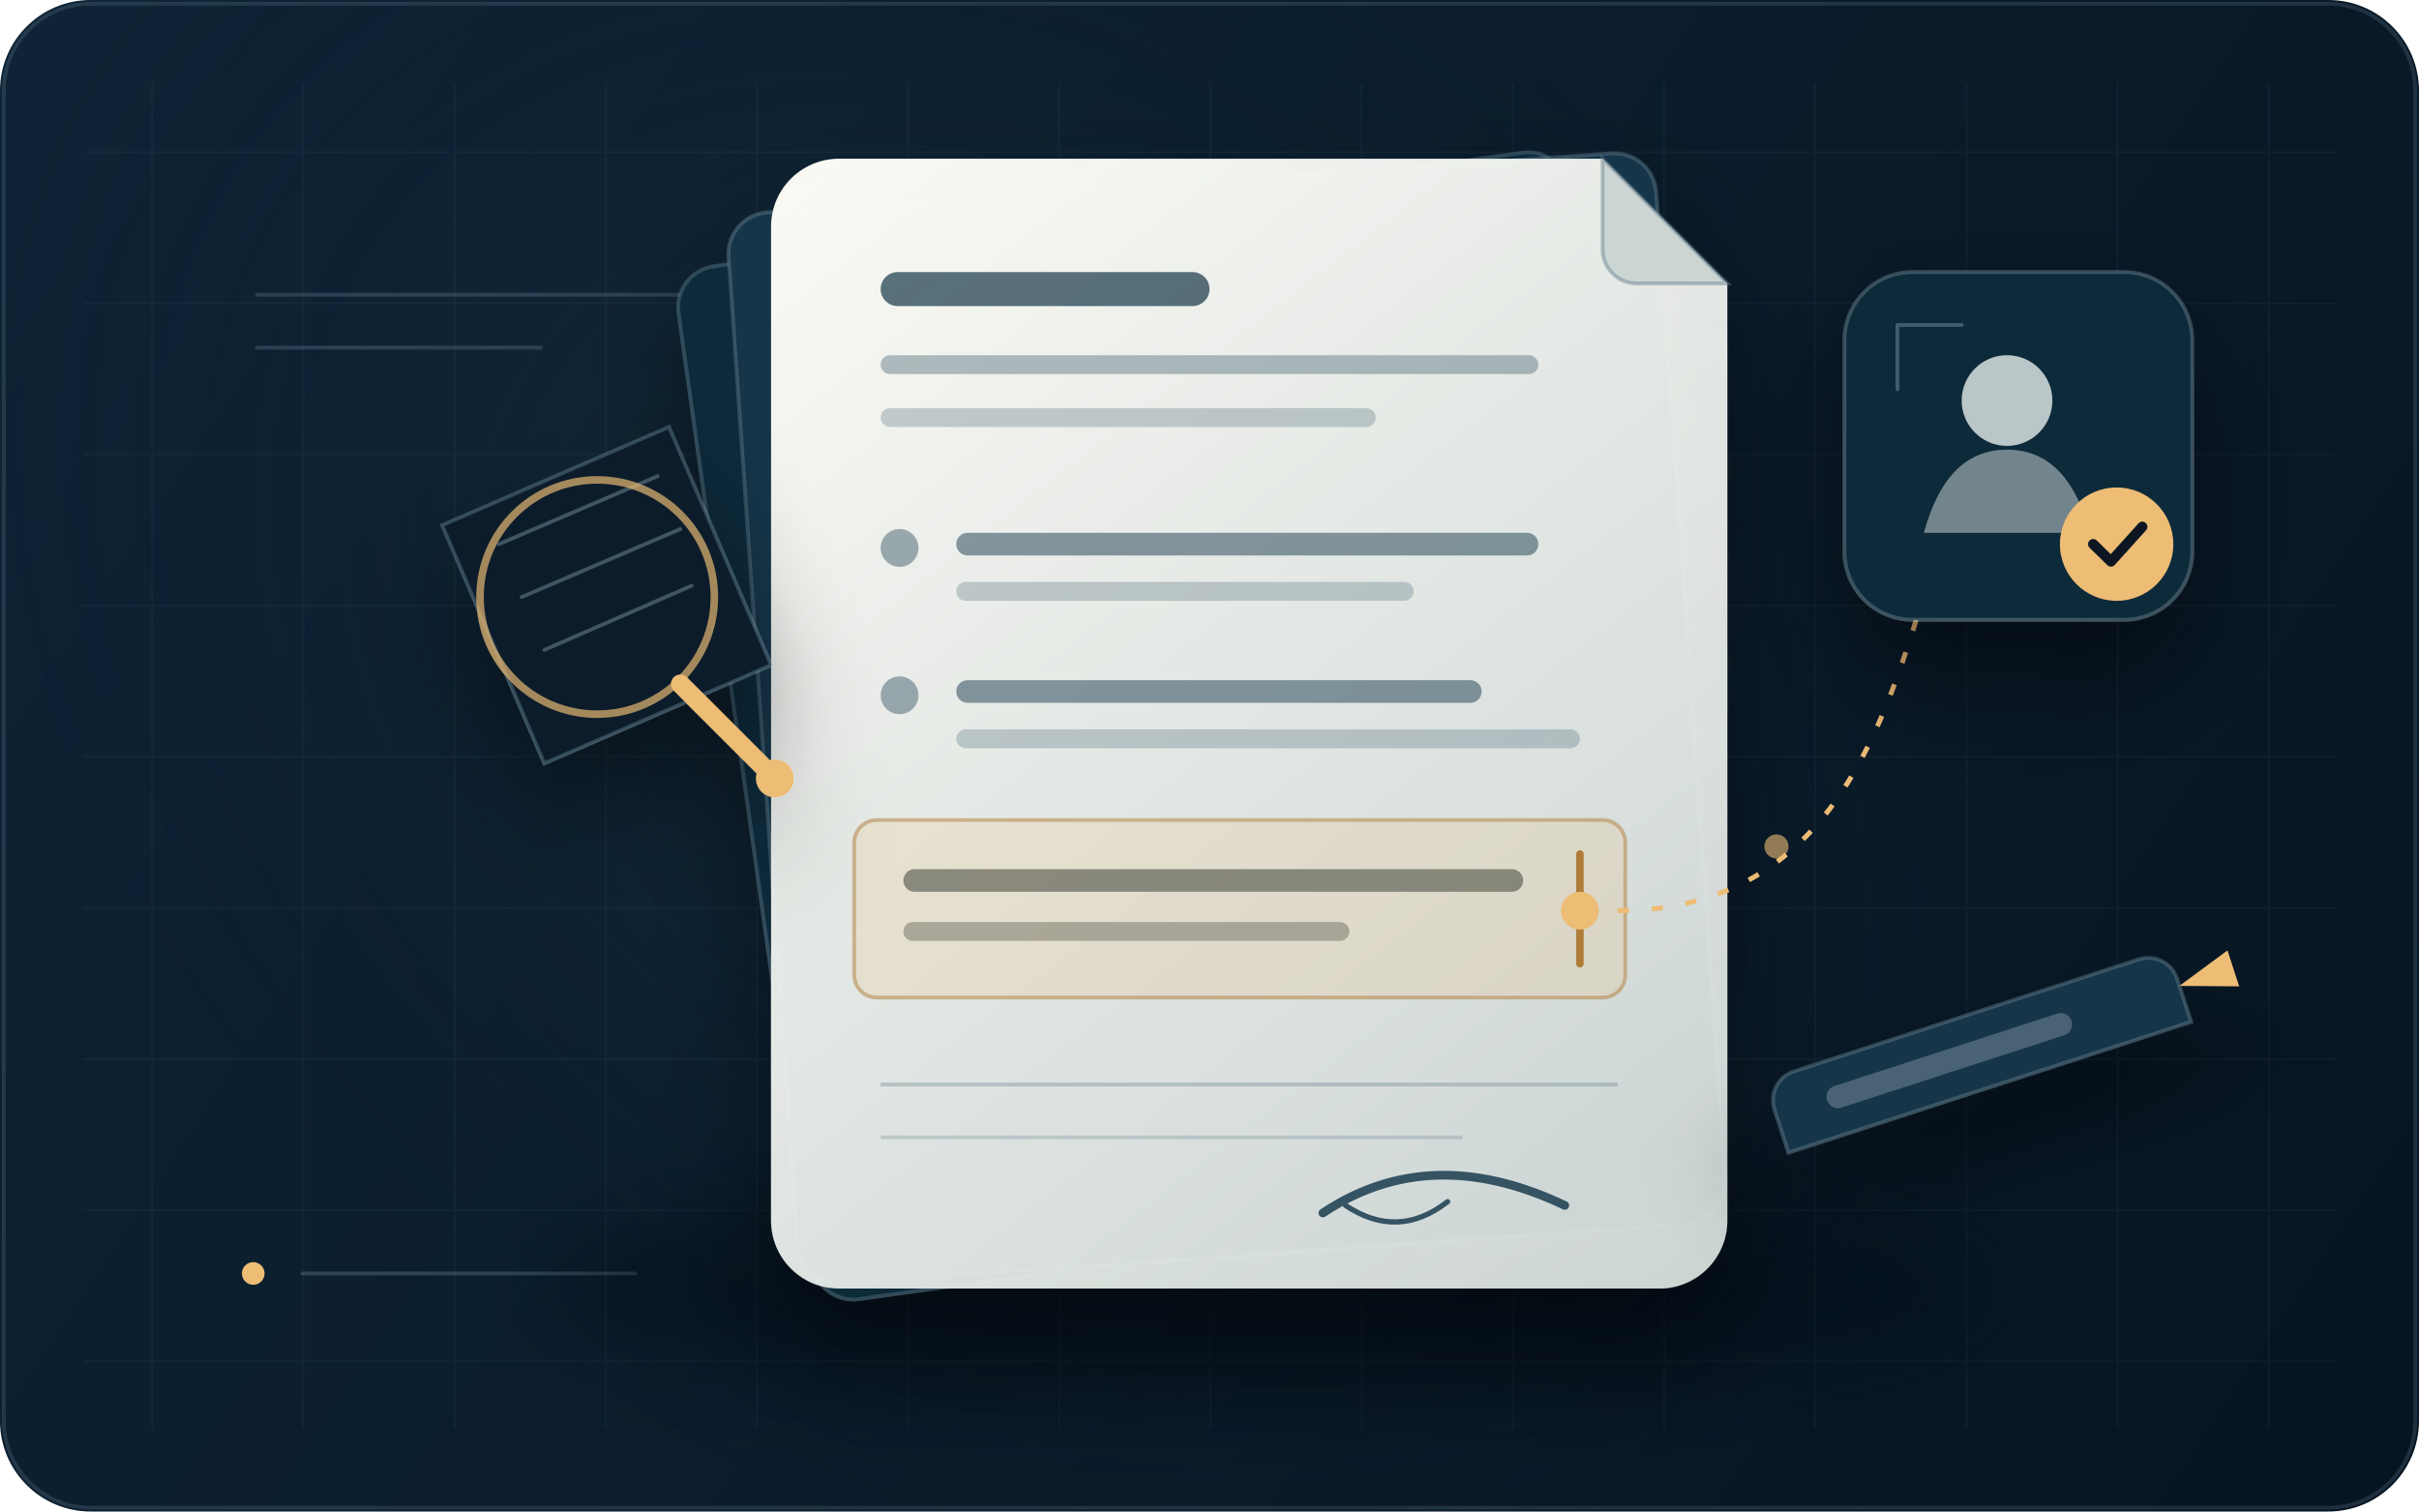
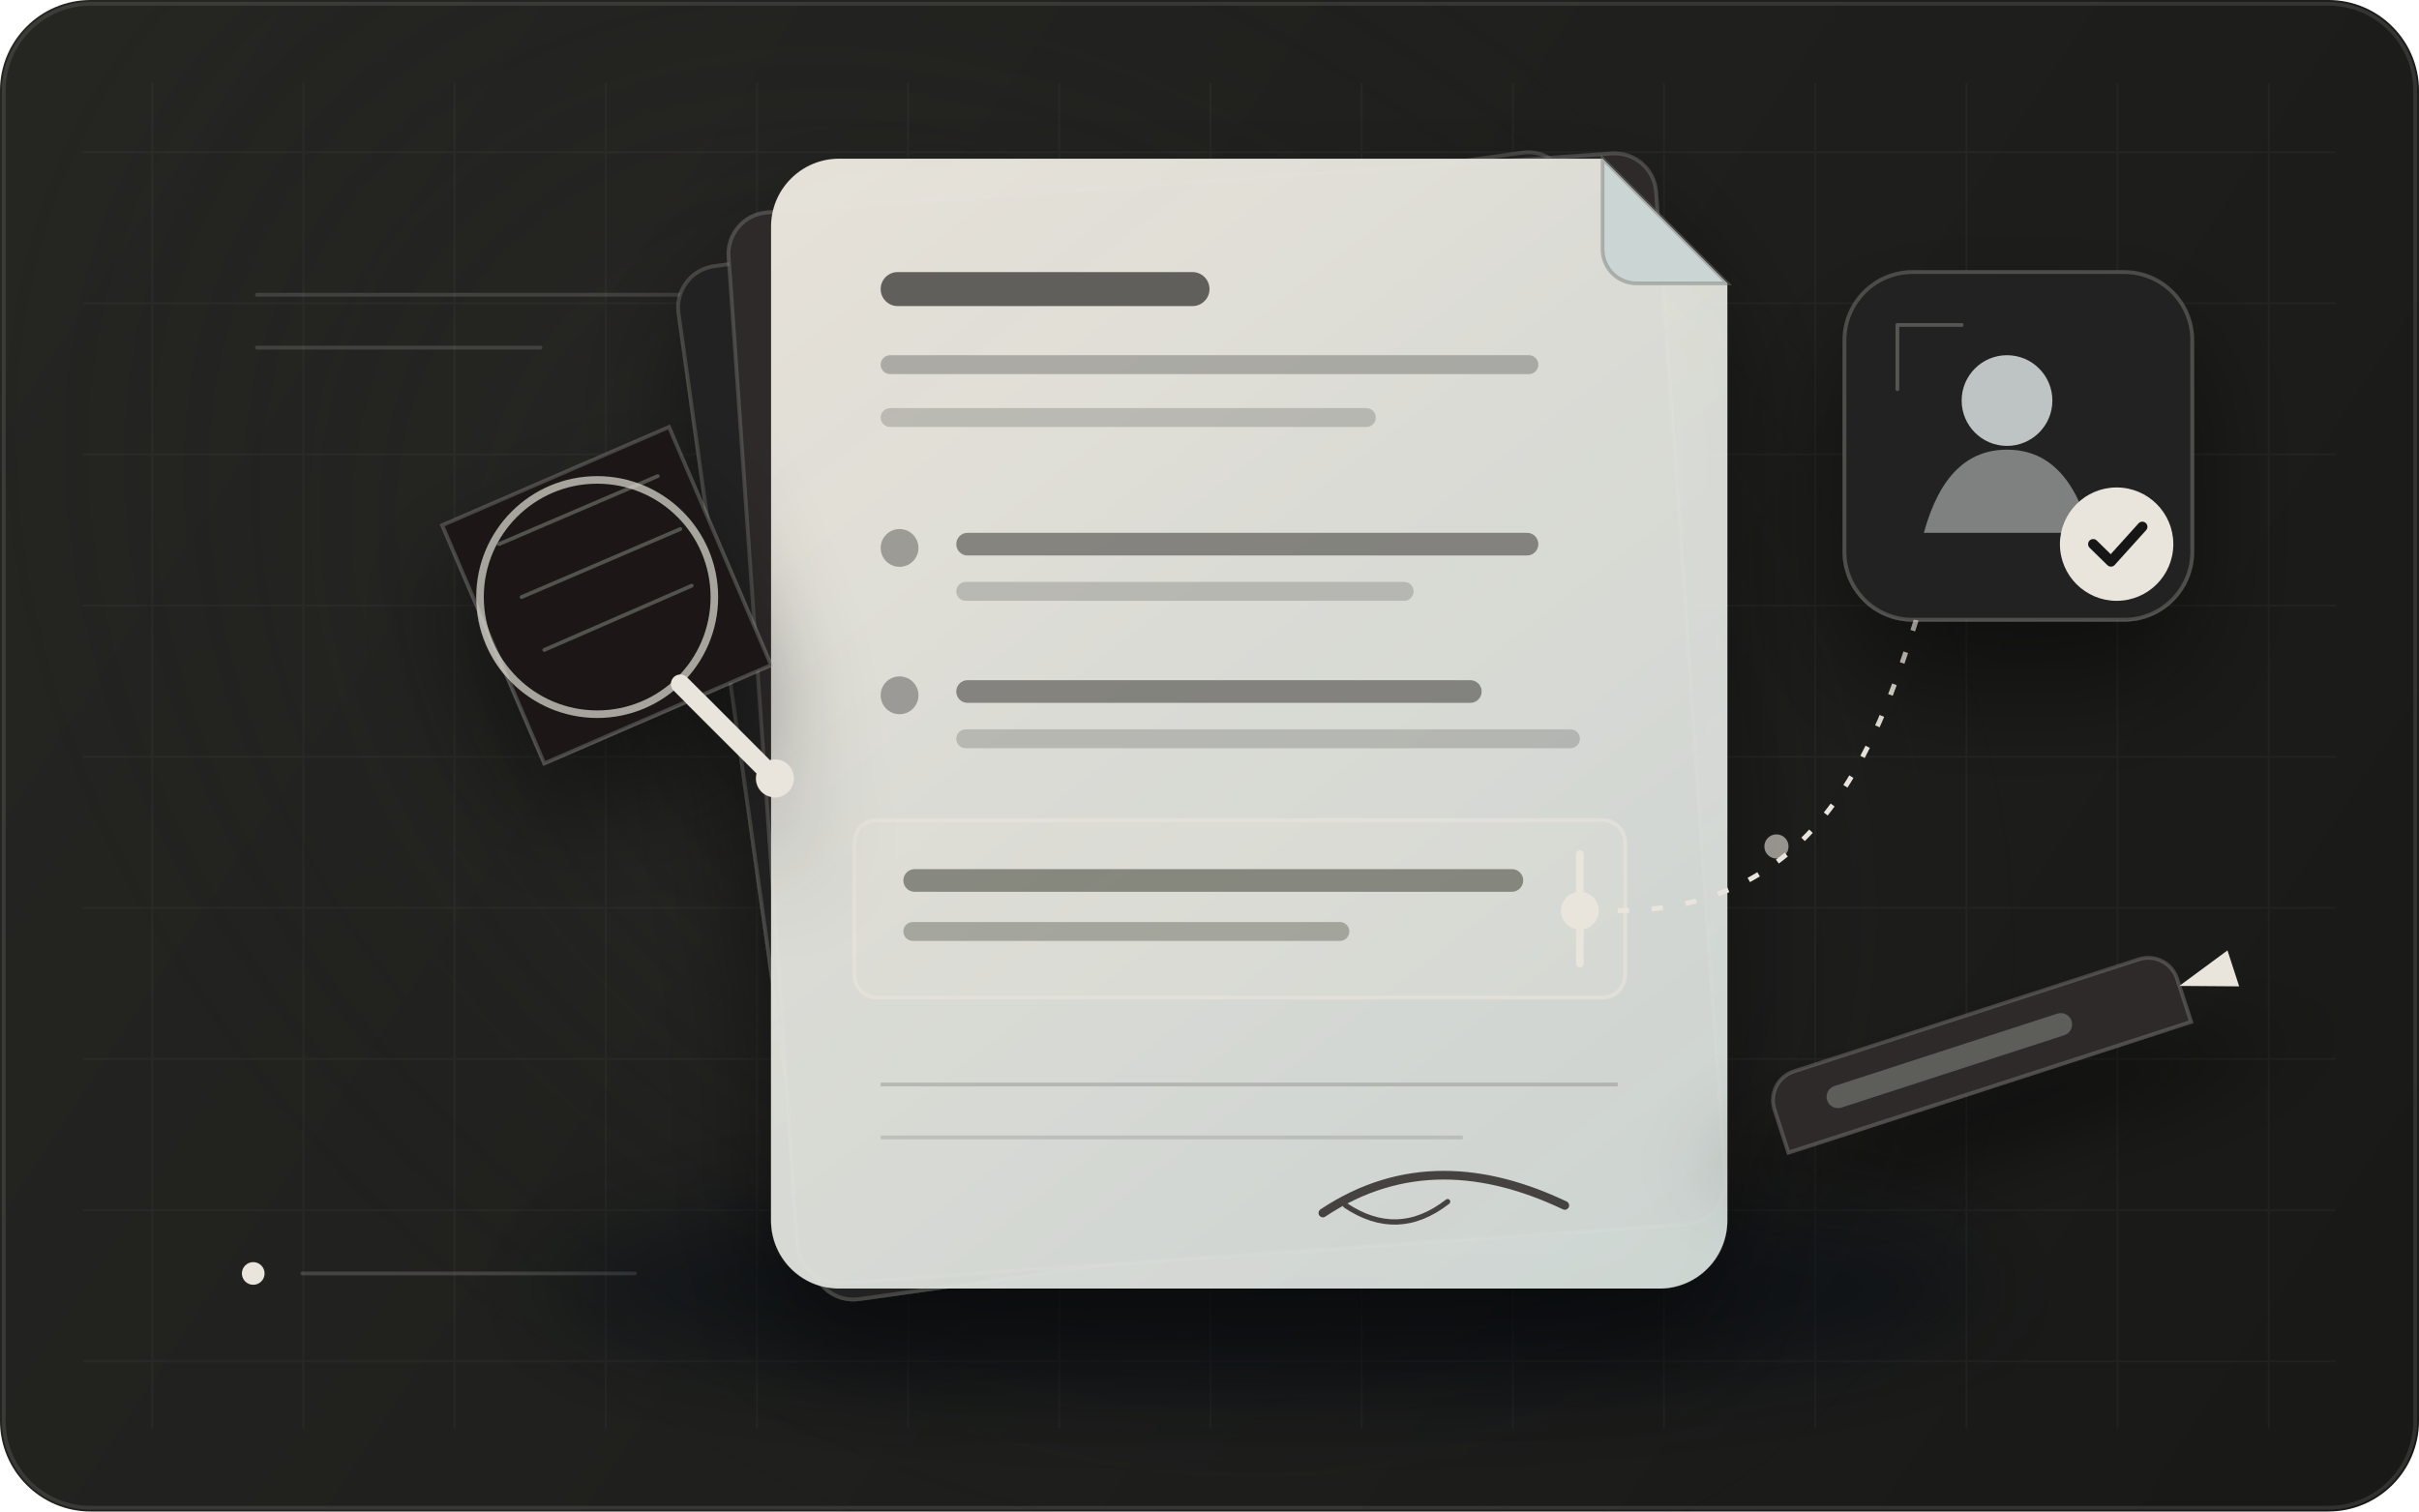
<svg xmlns="http://www.w3.org/2000/svg" viewBox="0 0 640 400" width="640" height="400" fill="none" focusable="false">
  <defs>
    <linearGradient id="adv-bg" x1="34" y1="12" x2="606" y2="390" gradientUnits="userSpaceOnUse">
-       <stop stop-color="#0e2335" />
-       <stop offset="1" stop-color="#071522" />
+       <stop stop-color="#252622" />
+       <stop offset="1" stop-color="#191918" />
    </linearGradient>
    <radialGradient id="adv-glow" cx="0" cy="0" r="1" gradientTransform="translate(268 183) rotate(35) scale(300 220)" gradientUnits="userSpaceOnUse">
-       <stop stop-color="#27485b" stop-opacity=".48" />
-       <stop offset="1" stop-color="#071522" stop-opacity="0" />
+       <stop stop-color="#3b3a37" stop-opacity=".48" />
+       <stop offset="1" stop-color="#191918" stop-opacity="0" />
    </radialGradient>
    <linearGradient id="adv-paper" x1="208" y1="39" x2="445" y2="345" gradientUnits="userSpaceOnUse">
-       <stop stop-color="#fffef8" stop-opacity=".98" />
+       <stop stop-color="#eae5dc" stop-opacity=".98" />
      <stop offset="1" stop-color="#dce4e1" stop-opacity=".91" />
    </linearGradient>
    <pattern id="adv-grid" width="40" height="40" patternUnits="userSpaceOnUse">
-       <path d="M40 0H0V40" stroke="#9ab1be" stroke-opacity=".05" />
+       <path d="M40 0H0V40" stroke="#adaca9" stroke-opacity=".05" />
    </pattern>
    <filter id="adv-shadow" x="-35%" y="-35%" width="175%" height="180%" color-interpolation-filters="sRGB">
      <feDropShadow dx="0" dy="16" stdDeviation="15" flood-color="#020912" flood-opacity=".48" />
    </filter>
    <filter id="adv-soft" x="-80%" y="-80%" width="260%" height="260%" color-interpolation-filters="sRGB">
      <feGaussianBlur stdDeviation="12" />
    </filter>
  </defs>
  <rect width="640" height="400" rx="24" fill="url(#adv-bg)" />
  <rect width="640" height="400" rx="24" fill="url(#adv-glow)" />
-   <rect x="1" y="1" width="638" height="398" rx="23" stroke="#8ea8b7" stroke-opacity=".18" />
+   <rect x="1" y="1" width="638" height="398" rx="23" stroke="#a4a3a0" stroke-opacity=".18" />
  <rect x="22" y="22" width="596" height="356" rx="18" fill="url(#adv-grid)" />
-   <path d="M68 78H182M68 92H143" stroke="#8da5b3" stroke-opacity=".24" stroke-linecap="round" />
-   <circle cx="67" cy="337" r="3" fill="#edbc75" />
-   <path d="M80 337H168" stroke="#8da5b3" stroke-opacity=".28" stroke-linecap="round" />
+   <path d="M68 78H182M68 92H143" stroke="#a1a09d" stroke-opacity=".24" stroke-linecap="round" />
+   <circle cx="67" cy="337" r="3" fill="#eae5dc" />
+   <path d="M80 337H168" stroke="#a1a09d" stroke-opacity=".28" stroke-linecap="round" />
  <ellipse cx="336" cy="341" rx="192" ry="29" fill="#020912" fill-opacity=".42" filter="url(#adv-soft)" />
  <g filter="url(#adv-shadow)">
-     <rect x="178" y="72" width="238" height="276" rx="11" transform="rotate(-8 178 72)" fill="#102b3a" stroke="#7290a0" stroke-opacity=".32" />
-     <rect x="192" y="57" width="246" height="284" rx="11" transform="rotate(-4 192 57)" fill="#173649" stroke="#88a1ae" stroke-opacity=".3" />
+     <rect x="178" y="72" width="238" height="276" rx="11" transform="rotate(-8 178 72)" fill="#242320" stroke="#8b8a87" stroke-opacity=".32" />
+     <rect x="192" y="57" width="246" height="284" rx="11" transform="rotate(-4 192 57)" fill="#2d2c29" stroke="#9d9c99" stroke-opacity=".3" />
    <path d="M222 42H424L457 75V323C457 332.941 448.941 341 439 341H222C212.059 341 204 332.941 204 323V60C204 50.059 212.059 42 222 42Z" fill="url(#adv-paper)" />
    <path d="M424 42V66C424 70.971 428.029 75 433 75H457" fill="#cbd6d4" />
-     <path d="M424 42L457 75H433C428.029 75 424 70.971 424 66V42Z" stroke="#637b88" stroke-opacity=".44" />
-     <rect x="233" y="72" width="87" height="9" rx="4.5" fill="#284555" fill-opacity=".76" />
-     <rect x="233" y="94" width="174" height="5" rx="2.5" fill="#4d6875" fill-opacity=".42" />
-     <rect x="233" y="108" width="131" height="5" rx="2.5" fill="#4d6875" fill-opacity=".3" />
-     <circle cx="238" cy="145" r="5" fill="#3c5967" fill-opacity=".48" />
-     <rect x="253" y="141" width="154" height="6" rx="3" fill="#365463" fill-opacity=".58" />
-     <rect x="253" y="154" width="121" height="5" rx="2.5" fill="#617986" fill-opacity=".34" />
-     <circle cx="238" cy="184" r="5" fill="#3c5967" fill-opacity=".48" />
-     <rect x="253" y="180" width="139" height="6" rx="3" fill="#365463" fill-opacity=".58" />
-     <rect x="253" y="193" width="165" height="5" rx="2.5" fill="#617986" fill-opacity=".34" />
-     <rect x="226" y="217" width="204" height="47" rx="6" fill="#edbc75" fill-opacity=".19" stroke="#b4874b" stroke-opacity=".55" />
+     <path d="M424 42L457 75H433C428.029 75 424 70.971 424 66V42Z" stroke="#777673" stroke-opacity=".44" />
+     <rect x="233" y="72" width="87" height="9" rx="4.5" fill="#393835" fill-opacity=".76" />
+     <rect x="233" y="94" width="174" height="5" rx="2.5" fill="#63625f" fill-opacity=".42" />
+     <rect x="233" y="108" width="131" height="5" rx="2.5" fill="#63625f" fill-opacity=".3" />
+     <circle cx="238" cy="145" r="5" fill="#545350" fill-opacity=".48" />
+     <rect x="253" y="141" width="154" height="6" rx="3" fill="#454441" fill-opacity=".58" />
+     <rect x="253" y="154" width="121" height="5" rx="2.5" fill="#757471" fill-opacity=".34" />
+     <circle cx="238" cy="184" r="5" fill="#545350" fill-opacity=".48" />
+     <rect x="253" y="180" width="139" height="6" rx="3" fill="#454441" fill-opacity=".58" />
+     <rect x="253" y="193" width="165" height="5" rx="2.5" fill="#757471" fill-opacity=".34" />
+     <rect x="226" y="217" width="204" height="47" rx="6" fill="#eae5dc" fill-opacity=".19" stroke="#eae5dc" stroke-opacity=".55" />
    <rect x="239" y="230" width="164" height="6" rx="3" fill="#5a5b50" fill-opacity=".65" />
    <rect x="239" y="244" width="118" height="5" rx="2.5" fill="#5a5b50" fill-opacity=".42" />
-     <path d="M418 226V255" stroke="#b07c37" stroke-width="2" stroke-linecap="round" />
-     <circle cx="418" cy="241" r="5" fill="#edbc75" />
-     <path d="M233 287H428" stroke="#5b7480" stroke-opacity=".32" />
-     <path d="M233 301H387" stroke="#5b7480" stroke-opacity=".24" />
-     <path d="M350 321C371 307 393 309 414 319" stroke="#355262" stroke-width="2.3" stroke-linecap="round" />
-     <path d="M356 319C365 325 374 325 383 318" stroke="#355262" stroke-width="1.4" stroke-linecap="round" />
+     <path d="M418 226V255" stroke="#eae5dc" stroke-width="2" stroke-linecap="round" />
+     <circle cx="418" cy="241" r="5" fill="#eae5dc" />
+     <path d="M233 287H428" stroke="#706f6c" stroke-opacity=".32" />
+     <path d="M233 301H387" stroke="#706f6c" stroke-opacity=".24" />
+     <path d="M350 321C371 307 393 309 414 319" stroke="#444340" stroke-width="2.3" stroke-linecap="round" />
+     <path d="M356 319C365 325 374 325 383 318" stroke="#444340" stroke-width="1.4" stroke-linecap="round" />
  </g>
  <g filter="url(#adv-shadow)">
-     <path d="M117 139L177 113L204 176L144 202L117 139Z" fill="#0a1c2b" stroke="#7893a1" stroke-opacity=".38" />
-     <path d="M132 144L174 126M138 158L180 140M144 172L183 155" stroke="#8ca4af" stroke-opacity=".42" stroke-linecap="round" />
-     <circle cx="158" cy="158" r="31" stroke="#edbc75" stroke-opacity=".68" stroke-width="2" />
-     <path d="M180 181L205 206" stroke="#edbc75" stroke-width="5" stroke-linecap="round" />
-     <circle cx="205" cy="206" r="5" fill="#edbc75" />
+     <path d="M117 139L177 113L204 176L144 202L117 139Z" fill="#1a1916" stroke="#8e8d8a" stroke-opacity=".38" />
+     <path d="M132 144L174 126M138 158L180 140M144 172L183 155" stroke="#a09f9c" stroke-opacity=".42" stroke-linecap="round" />
+     <circle cx="158" cy="158" r="31" stroke="#eae5dc" stroke-opacity=".68" stroke-width="2" />
+     <path d="M180 181L205 206" stroke="#eae5dc" stroke-width="5" stroke-linecap="round" />
+     <circle cx="205" cy="206" r="5" fill="#eae5dc" />
  </g>
-   <path d="M428 241C480 241 496 199 507 164" stroke="#edbc75" stroke-width="1.3" stroke-dasharray="3 6" />
-   <circle cx="470" cy="224" r="3.2" fill="#edbc75" fill-opacity=".6" />
+   <path d="M428 241C480 241 496 199 507 164" stroke="#eae5dc" stroke-width="1.3" stroke-dasharray="3 6" />
+   <circle cx="470" cy="224" r="3.2" fill="#eae5dc" fill-opacity=".6" />
  <g transform="translate(488 72)" filter="url(#adv-shadow)">
-     <rect width="92" height="92" rx="18" fill="#102b3a" stroke="#86a0ad" stroke-opacity=".35" />
+     <rect width="92" height="92" rx="18" fill="#242320" stroke="#9b9a97" stroke-opacity=".35" />
    <circle cx="43" cy="34" r="12" fill="#dfe8e6" fill-opacity=".82" />
    <path d="M21 69C25.2 53.7 32.7 47 43 47C53.3 47 60.8 53.7 65 69" fill="#dfe8e6" fill-opacity=".48" />
-     <path d="M14 14H31M14 14V31M78 61V78H61" stroke="#6e8998" stroke-opacity=".52" stroke-linecap="round" />
-     <circle cx="72" cy="72" r="15" fill="#edbc75" />
-     <path d="M65.8 72L70.5 76.6L78.8 67.4" stroke="#071522" stroke-width="2.7" stroke-linecap="round" stroke-linejoin="round" />
+     <path d="M14 14H31M14 14V31M78 61V78H61" stroke="#848380" stroke-opacity=".52" stroke-linecap="round" />
+     <circle cx="72" cy="72" r="15" fill="#eae5dc" />
+     <path d="M65.8 72L70.5 76.6L78.8 67.4" stroke="#191918" stroke-width="2.7" stroke-linecap="round" stroke-linejoin="round" />
  </g>
  <g transform="translate(467 286) rotate(-18)" filter="url(#adv-shadow)">
-     <path d="M0 8C0 3.582 3.582 0 8 0H104C108.418 0 112 3.582 112 8V20H0V8Z" fill="#173649" stroke="#7893a1" stroke-opacity=".38" />
-     <path d="M112 10L127 5V15L112 10Z" fill="#edbc75" />
-     <rect x="14" y="7" width="68" height="6" rx="3" fill="#8da5b3" fill-opacity=".42" />
+     <path d="M0 8C0 3.582 3.582 0 8 0H104C108.418 0 112 3.582 112 8V20H0V8Z" fill="#2d2c29" stroke="#8e8d8a" stroke-opacity=".38" />
+     <path d="M112 10L127 5V15L112 10Z" fill="#eae5dc" />
+     <rect x="14" y="7" width="68" height="6" rx="3" fill="#a1a09d" fill-opacity=".42" />
  </g>
</svg>
